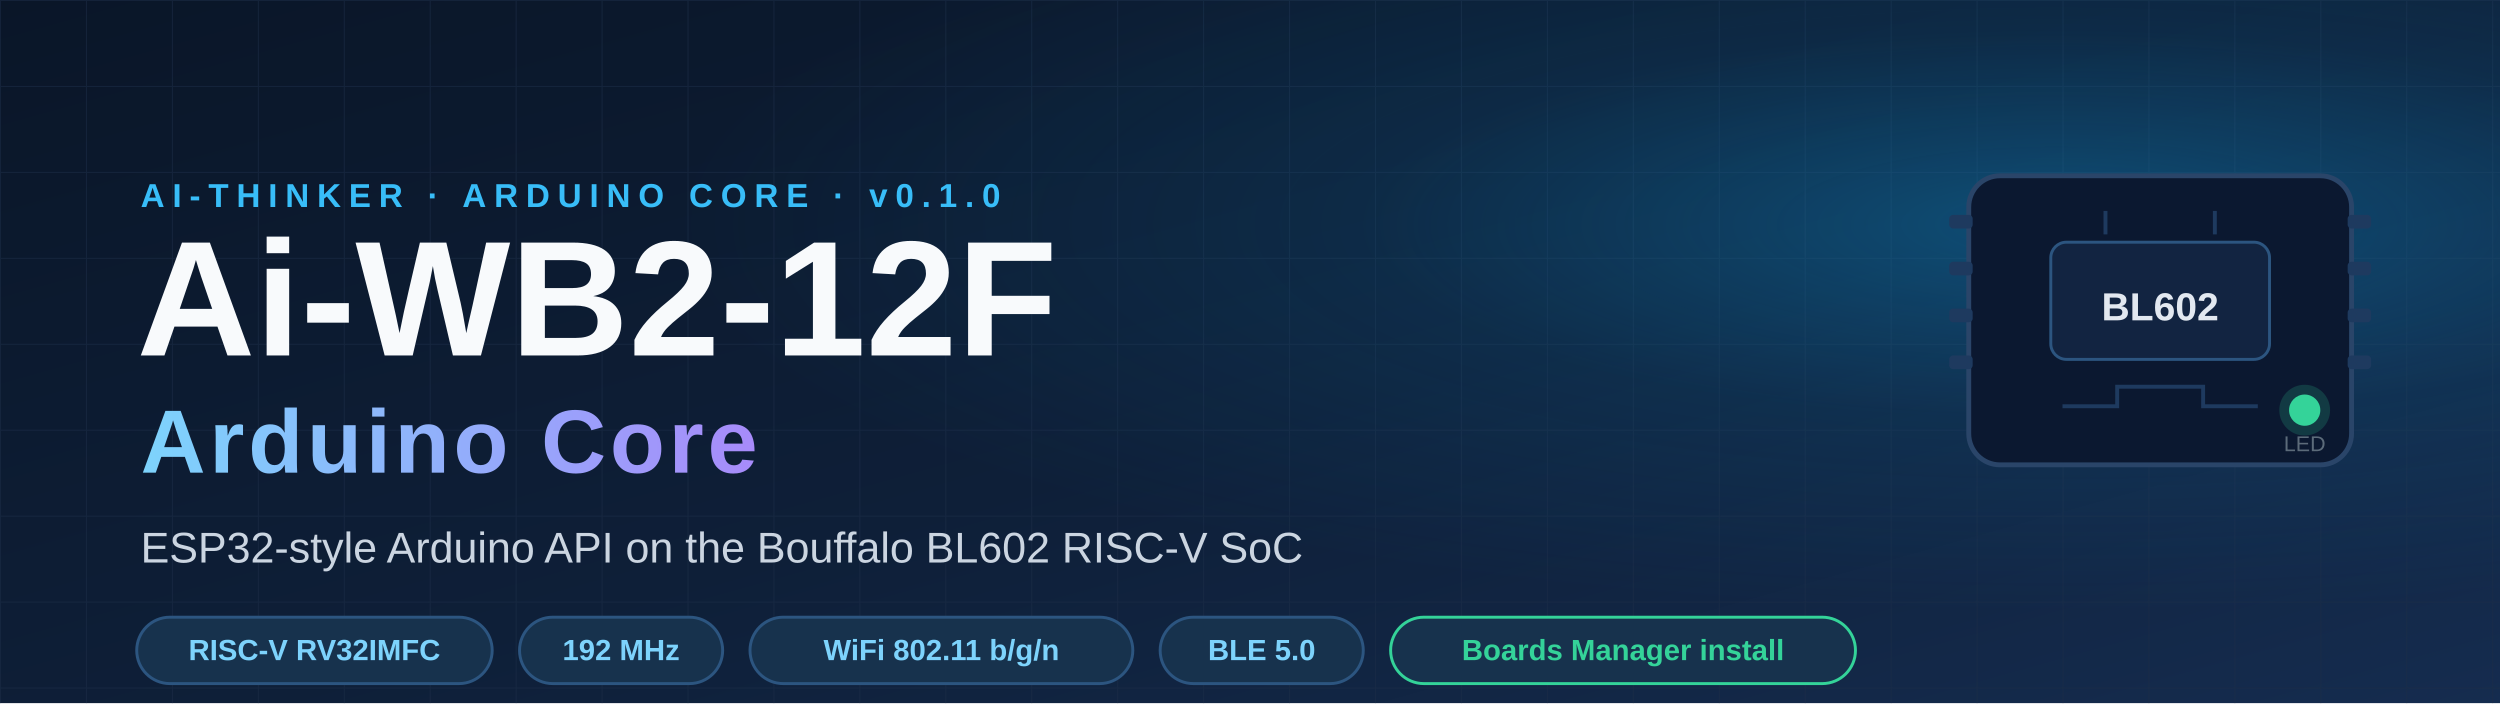
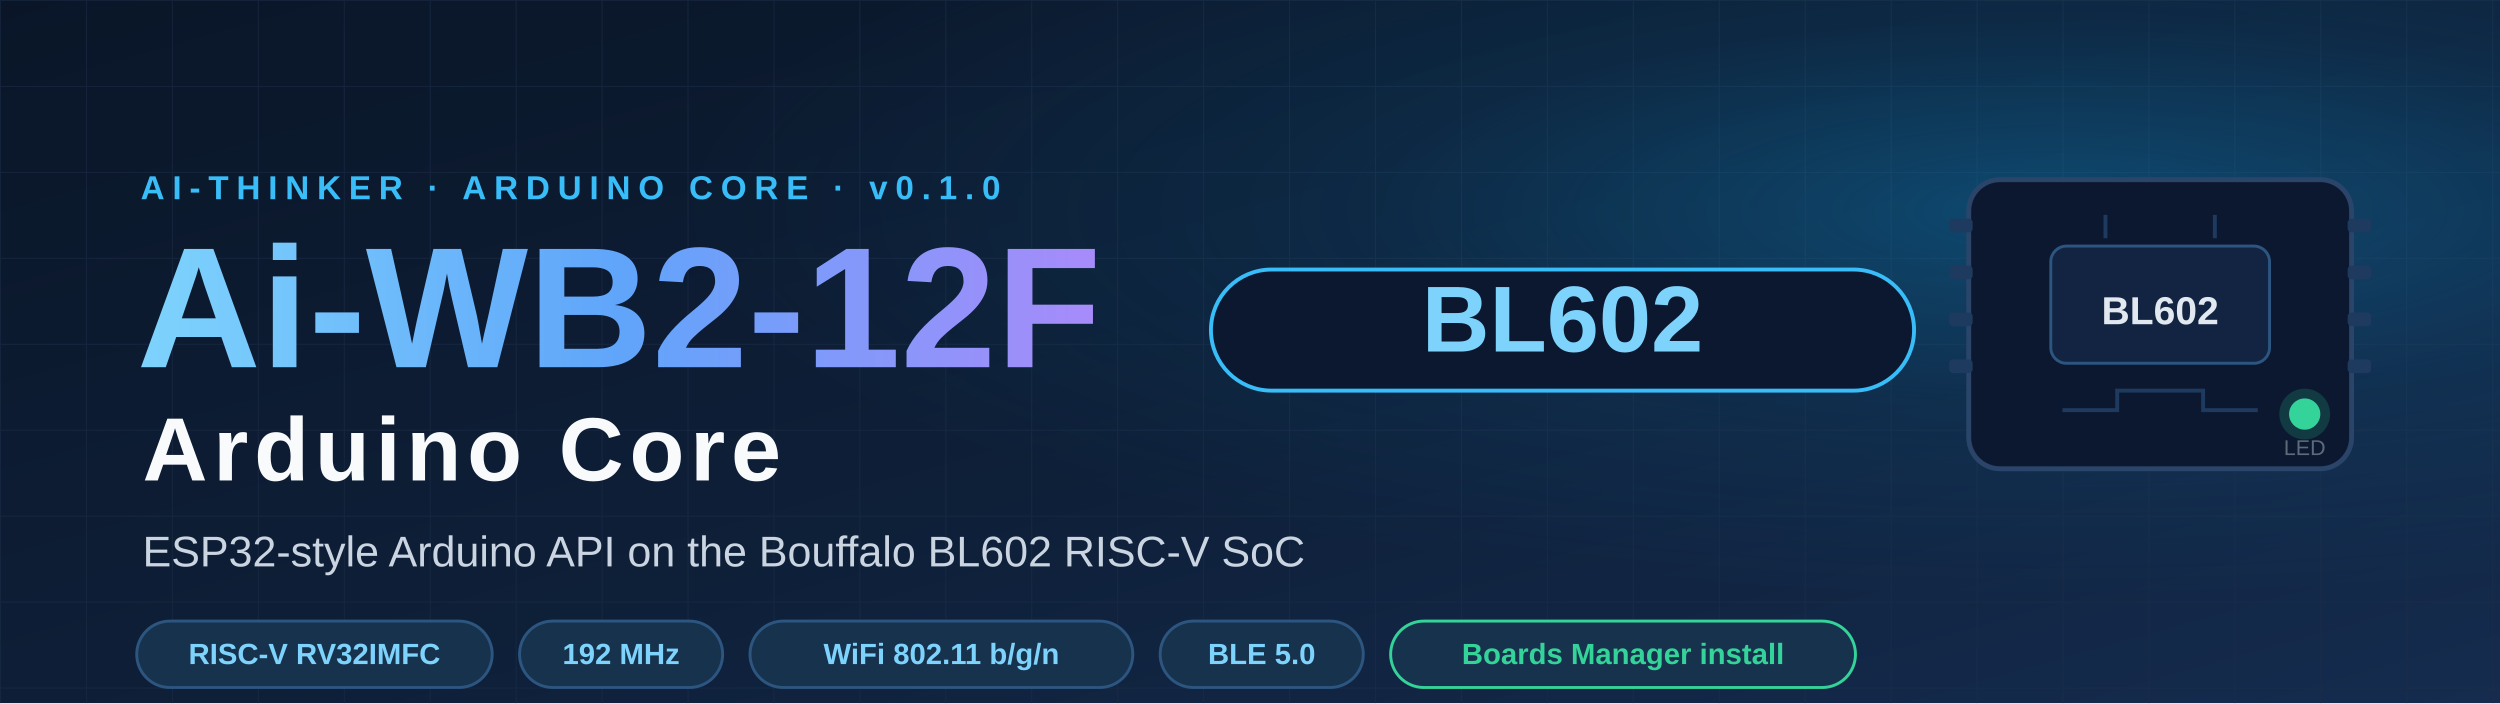
<svg xmlns="http://www.w3.org/2000/svg" width="1280" height="360" viewBox="0 0 1280 360" role="img" aria-label="Ai-WB2-12F Arduino Core — Bouffalo BL602 RISC-V SoC, 192 MHz, WiFi + BLE">
  <defs>
    <linearGradient id="bg" x1="0" y1="0" x2="1" y2="1">
      <stop offset="0" stop-color="#0a1628" />
      <stop offset="0.55" stop-color="#0e1f38" />
      <stop offset="1" stop-color="#152c4f" />
    </linearGradient>
-     <radialGradient id="glow" cx="0.82" cy="0.32" r="0.55">
-       <stop offset="0" stop-color="#0ea5e9" stop-opacity="0.35" />
-       <stop offset="0.5" stop-color="#0ea5e9" stop-opacity="0.10" />
+     <radialGradient id="glow" cx="0.82" cy="0.30" r="0.55">
+       <stop offset="0" stop-color="#0ea5e9" stop-opacity="0.32" />
+       <stop offset="0.5" stop-color="#0ea5e9" stop-opacity="0.09" />
      <stop offset="1" stop-color="#0ea5e9" stop-opacity="0" />
    </radialGradient>
    <linearGradient id="titleGrad" x1="0" y1="0" x2="1" y2="0">
      <stop offset="0" stop-color="#7dd3fc" />
+       <stop offset="0.5" stop-color="#60a5fa" />
      <stop offset="1" stop-color="#a78bfa" />
    </linearGradient>
    <pattern id="grid" width="44" height="44" patternUnits="userSpaceOnUse">
      <path d="M44 0H0V44" fill="none" stroke="#1c2e47" stroke-width="1" stroke-opacity="0.55" />
    </pattern>
  </defs>
  <rect width="1280" height="360" fill="url(#bg)" />
  <rect width="1280" height="360" fill="url(#grid)" />
  <rect width="1280" height="360" fill="url(#glow)" />
-   <text x="72" y="106" font-family="'Segoe UI', 'Helvetica Neue', Arial, sans-serif" font-size="17" font-weight="600" letter-spacing="4" fill="#38bdf8">
+   <g>
+     <rect x="620" y="138" width="360" height="62" rx="31" fill="#0b1830" stroke="#38bdf8" stroke-width="2" />
+     <text x="800" y="180" text-anchor="middle" font-family="'Segoe UI', 'Helvetica Neue', Arial, sans-serif" font-size="48" font-weight="800" fill="#7dd3fc">BL602</text>
+   </g>
+   <text x="72" y="102" font-family="'Segoe UI', 'Helvetica Neue', Arial, sans-serif" font-size="17" font-weight="600" letter-spacing="4" fill="#38bdf8">
    AI-THINKER · ARDUINO CORE · v0.1.0
  </text>
-   <text x="70" y="182" font-family="'Segoe UI', 'Helvetica Neue', Arial, sans-serif" font-size="84" font-weight="800" fill="#f8fafc">
+   <text x="70" y="188" font-family="'Segoe UI', 'Helvetica Neue', Arial, sans-serif" font-size="88" font-weight="800" fill="url(#titleGrad)">
    Ai-WB2-12F
  </text>
-   <text x="72" y="242" font-family="'Segoe UI', 'Helvetica Neue', Arial, sans-serif" font-size="46" font-weight="800" letter-spacing="2" fill="url(#titleGrad)">
+   <text x="73" y="246" font-family="'Segoe UI', 'Helvetica Neue', Arial, sans-serif" font-size="46" font-weight="800" letter-spacing="3" fill="#f8fafc">
    Arduino Core
  </text>
-   <text x="72" y="288" font-family="'Segoe UI', 'Helvetica Neue', Arial, sans-serif" font-size="22" fill="#cbd5e1">
+   <text x="73" y="290" font-family="'Segoe UI', 'Helvetica Neue', Arial, sans-serif" font-size="22" fill="#cbd5e1">
    ESP32-style Arduino API on the Bouffalo BL602 RISC-V SoC
  </text>
  <g font-family="'Segoe UI', 'Helvetica Neue', Arial, sans-serif" font-size="15" font-weight="600">
-     <rect x="70" y="316" width="182" height="34" rx="17" fill="#17324d" stroke="#2c5580" stroke-width="1.5" />
-     <text x="161" y="338" text-anchor="middle" fill="#7dd3fc">RISC-V RV32IMFC</text>
-     <rect x="266" y="316" width="104" height="34" rx="17" fill="#17324d" stroke="#2c5580" stroke-width="1.5" />
-     <text x="318" y="338" text-anchor="middle" fill="#7dd3fc">192 MHz</text>
-     <rect x="384" y="316" width="196" height="34" rx="17" fill="#17324d" stroke="#2c5580" stroke-width="1.5" />
-     <text x="482" y="338" text-anchor="middle" fill="#7dd3fc">WiFi 802.11 b/g/n</text>
-     <rect x="594" y="316" width="104" height="34" rx="17" fill="#17324d" stroke="#2c5580" stroke-width="1.5" />
-     <text x="646" y="338" text-anchor="middle" fill="#7dd3fc">BLE 5.0</text>
-     <rect x="712" y="316" width="238" height="34" rx="17" fill="#17324d" stroke="#34d399" stroke-width="1.5" />
-     <text x="831" y="338" text-anchor="middle" fill="#34d399">Boards Manager install</text>
+     <rect x="70" y="318" width="182" height="34" rx="17" fill="#17324d" stroke="#2c5580" stroke-width="1.5" />
+     <text x="161" y="340" text-anchor="middle" fill="#7dd3fc">RISC-V RV32IMFC</text>
+     <rect x="266" y="318" width="104" height="34" rx="17" fill="#17324d" stroke="#2c5580" stroke-width="1.5" />
+     <text x="318" y="340" text-anchor="middle" fill="#7dd3fc">192 MHz</text>
+     <rect x="384" y="318" width="196" height="34" rx="17" fill="#17324d" stroke="#2c5580" stroke-width="1.5" />
+     <text x="482" y="340" text-anchor="middle" fill="#7dd3fc">WiFi 802.11 b/g/n</text>
+     <rect x="594" y="318" width="104" height="34" rx="17" fill="#17324d" stroke="#2c5580" stroke-width="1.5" />
+     <text x="646" y="340" text-anchor="middle" fill="#7dd3fc">BLE 5.0</text>
+     <rect x="712" y="318" width="238" height="34" rx="17" fill="#17324d" stroke="#34d399" stroke-width="1.5" />
+     <text x="831" y="340" text-anchor="middle" fill="#34d399">Boards Manager install</text>
  </g>
-   <g transform="translate(1008 90)">
+   <g transform="translate(1008 92)">
    <rect width="196" height="148" rx="16" fill="#0b1830" stroke="#2a4569" stroke-width="2.5" />
    <g fill="#1e3a5f">
      <rect x="-10" y="20" width="12" height="7" rx="2" />
      <rect x="-10" y="44" width="12" height="7" rx="2" />
      <rect x="-10" y="68" width="12" height="7" rx="2" />
      <rect x="-10" y="92" width="12" height="7" rx="2" />
    </g>
    <g fill="#1e3a5f">
      <rect x="194" y="20" width="12" height="7" rx="2" />
      <rect x="194" y="44" width="12" height="7" rx="2" />
      <rect x="194" y="68" width="12" height="7" rx="2" />
      <rect x="194" y="92" width="12" height="7" rx="2" />
    </g>
    <rect x="42" y="34" width="112" height="60" rx="8" fill="#122441" stroke="#2c5580" stroke-width="1.5" />
    <text x="98" y="74" text-anchor="middle" font-family="'Segoe UI', 'Helvetica Neue', Arial, sans-serif" font-size="20" font-weight="700" fill="#e2e8f0">BL602</text>
    <path d="M48 118 H76 V108 H120 V118 H148" fill="none" stroke="#1e3a5f" stroke-width="2" />
    <path d="M70 18 V30" stroke="#1e3a5f" stroke-width="2" />
    <path d="M126 18 V30" stroke="#1e3a5f" stroke-width="2" />
    <circle cx="172" cy="120" r="8" fill="#34d399">
      <animate attributeName="opacity" values="1;0.15;1" dur="1.4s" repeatCount="indefinite" />
    </circle>
    <circle cx="172" cy="120" r="13" fill="#34d399" opacity="0.18">
      <animate attributeName="opacity" values="0.22;0.05;0.22" dur="1.4s" repeatCount="indefinite" />
    </circle>
    <text x="172" y="141" text-anchor="middle" font-family="'Segoe UI', 'Helvetica Neue', Arial, sans-serif" font-size="11" fill="#5c6b7a">LED</text>
  </g>
</svg>
